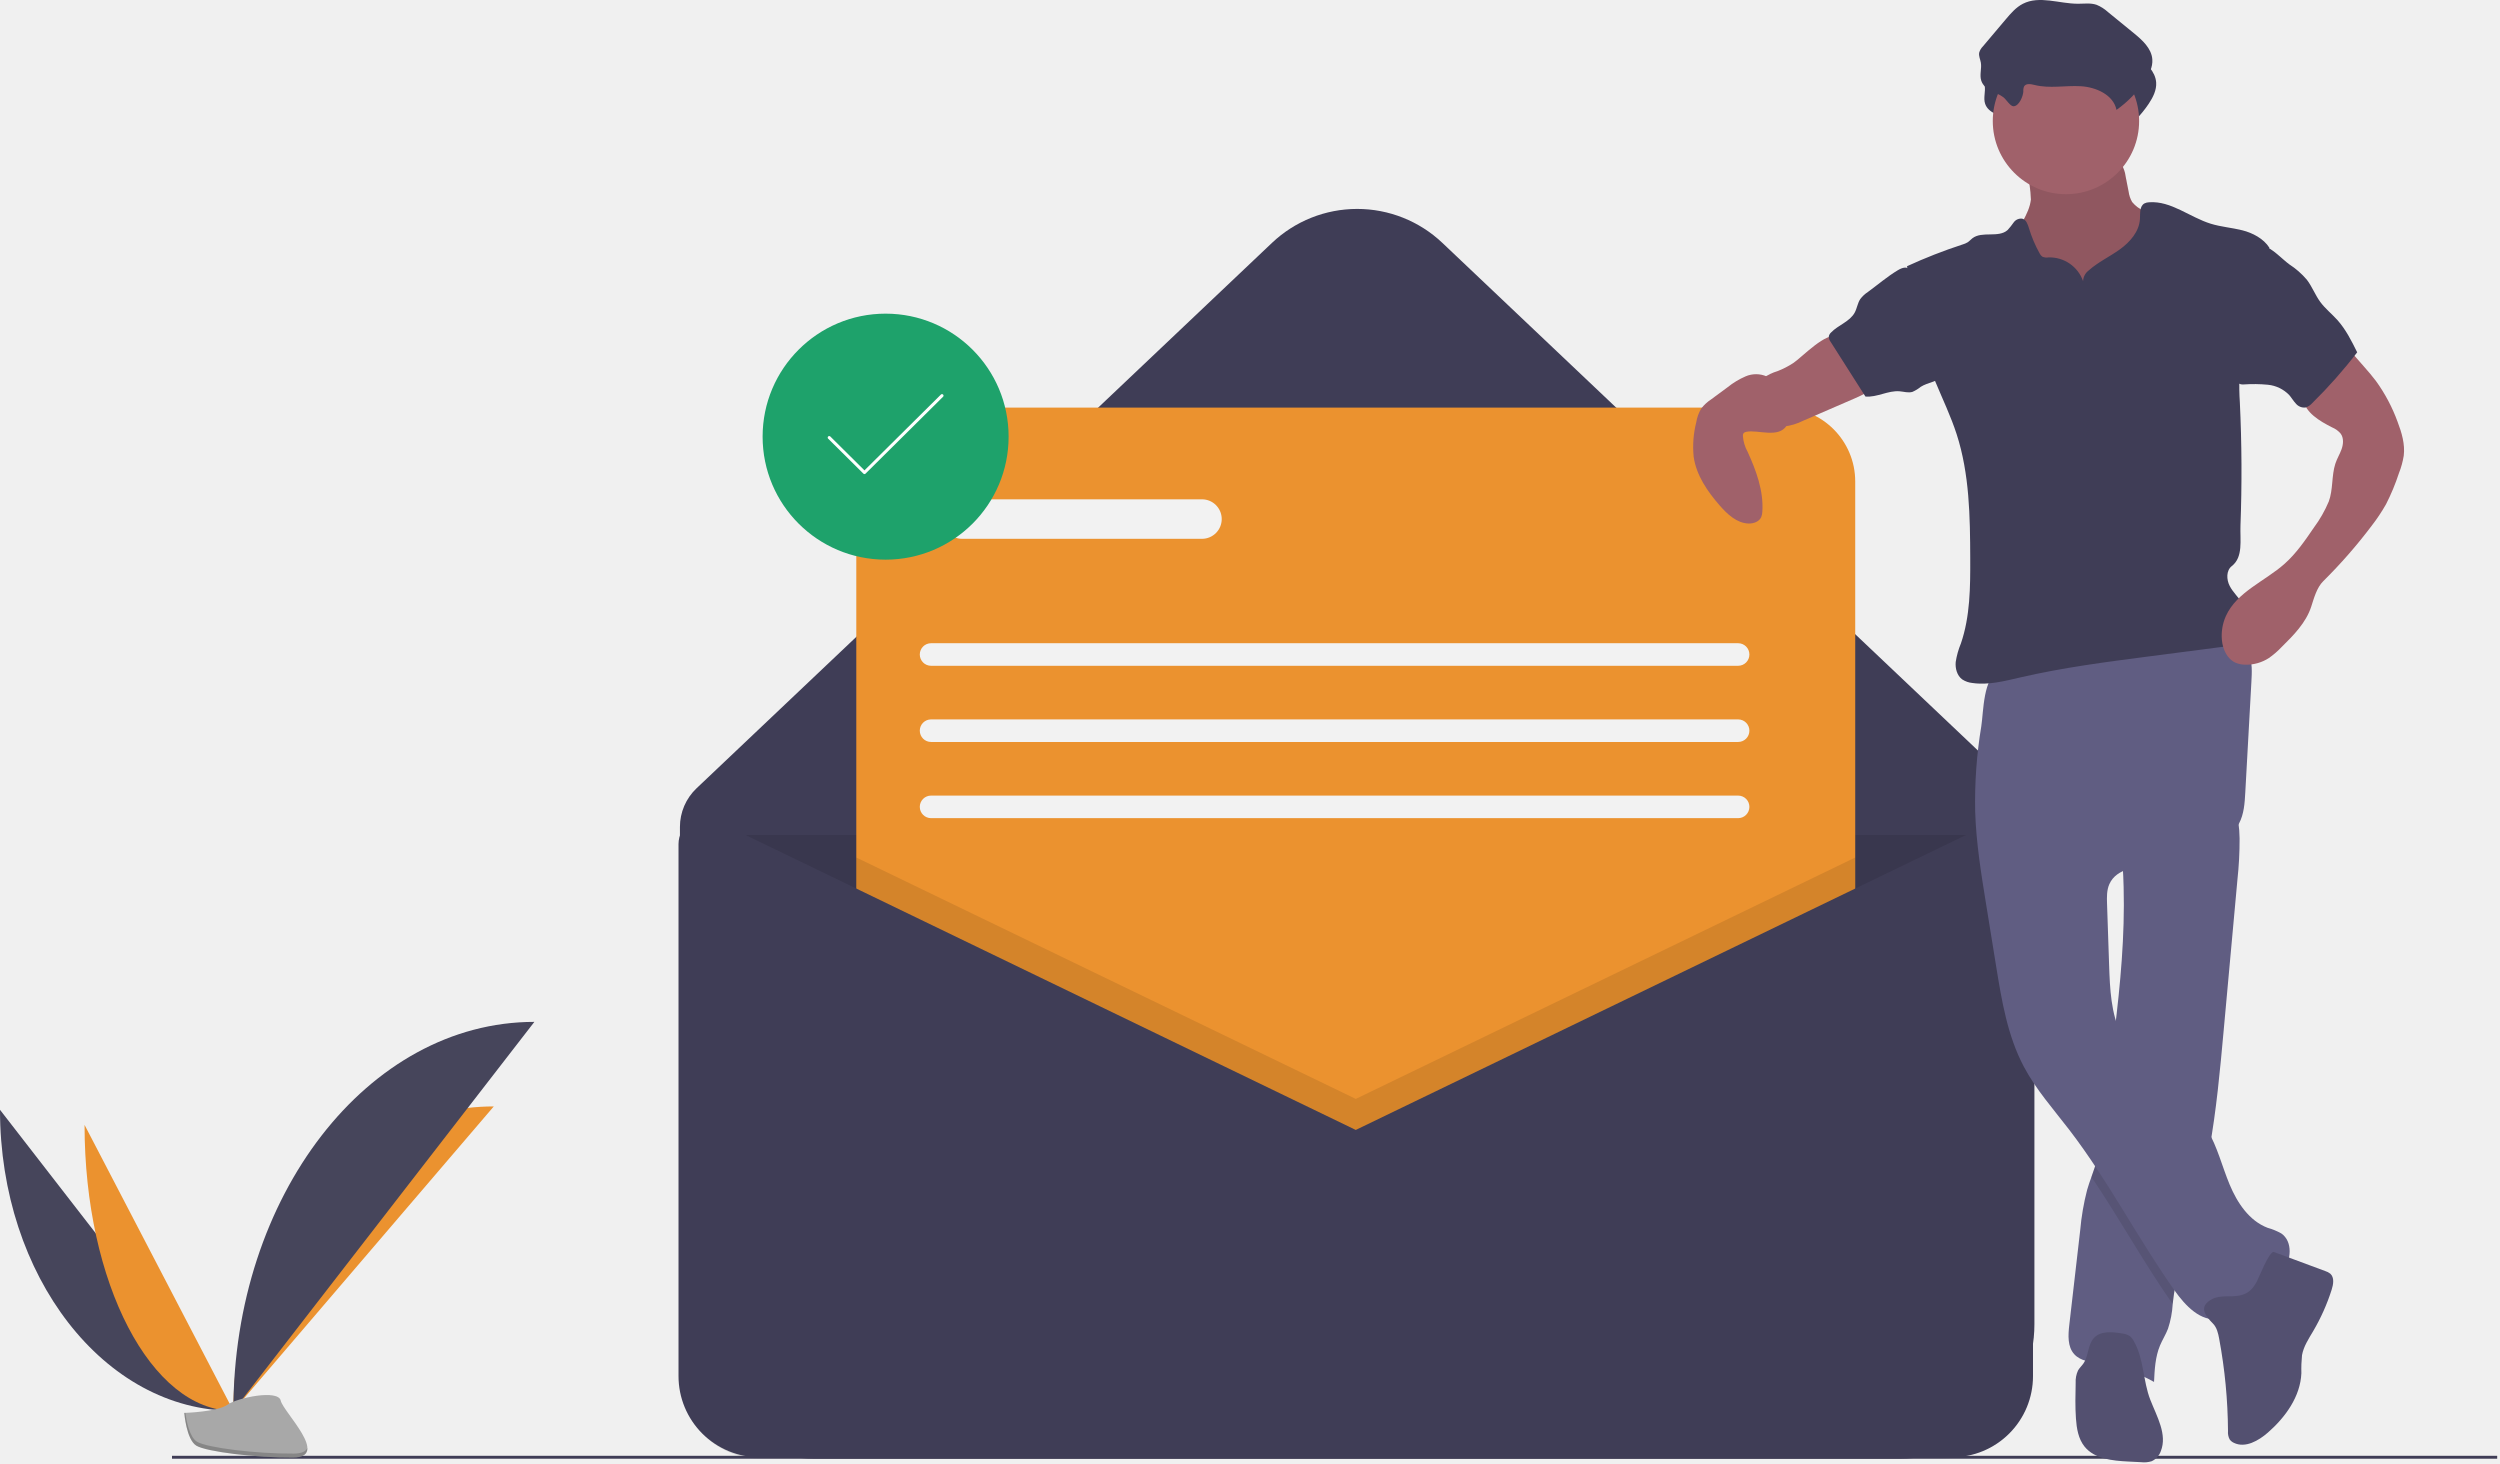
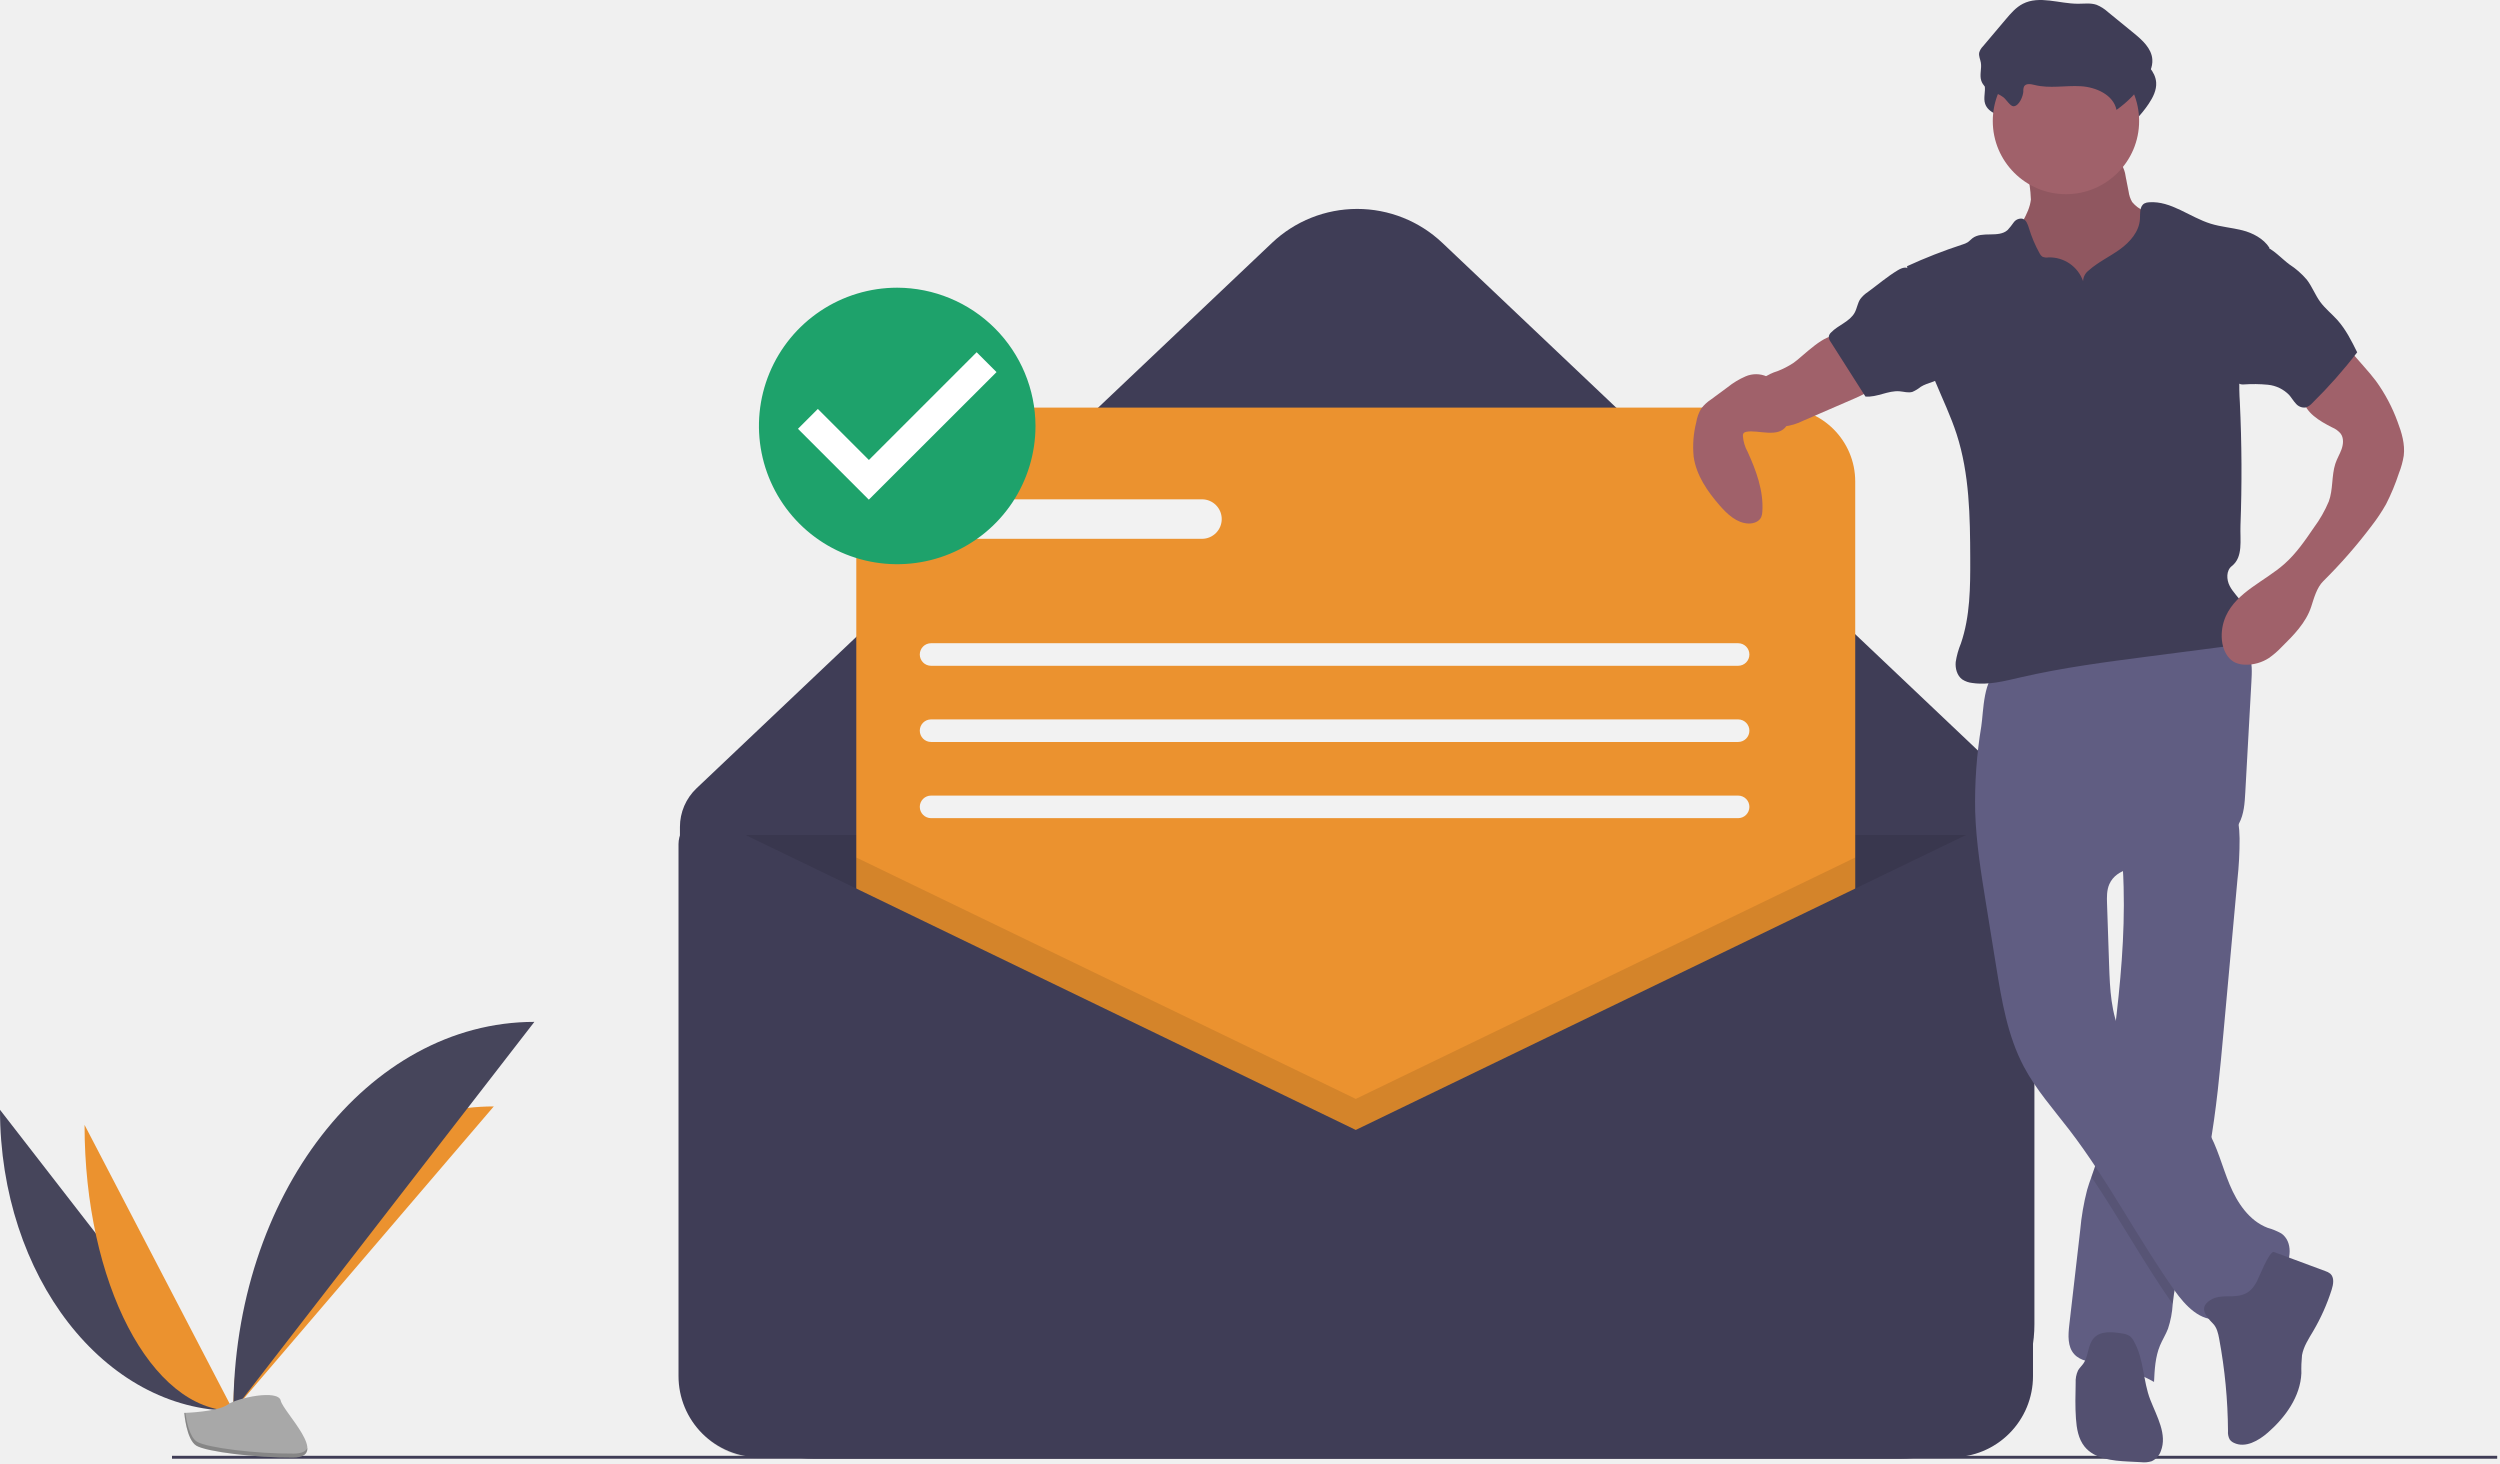
<svg xmlns="http://www.w3.org/2000/svg" width="813" height="476" viewBox="0 0 813 476" fill="none">
-   <path d="M617.925 474.36H264.779C253.198 474.36 242.092 469.76 233.903 461.572C225.714 453.383 221.114 442.278 221.114 430.698V268.914C221.114 266.565 221.592 264.24 222.52 262.081C223.448 259.923 224.806 257.977 226.512 256.36L413.644 78.985C421.126 71.894 431.043 67.941 441.352 67.941C451.661 67.941 461.577 71.894 469.059 78.985L647.48 248.103C651.937 252.328 655.487 257.416 657.913 263.057C660.339 268.699 661.59 274.776 661.59 280.917V430.698C661.59 436.432 660.46 442.109 658.266 447.407C656.072 452.704 652.855 457.517 648.801 461.572C644.746 465.626 639.932 468.842 634.635 471.037C629.337 473.231 623.659 474.36 617.925 474.36Z" fill="#3F3D56" />
-   <path opacity="0.1" d="M221.114 271.57H657.919V447.995C657.919 454.988 655.141 461.693 650.197 466.638C645.252 471.582 638.546 474.36 631.553 474.36H247.48C240.487 474.36 233.781 471.582 228.836 466.638C223.892 461.693 221.114 454.988 221.114 447.995V271.57Z" fill="black" />
-   <path d="M579.293 132.554H302.493C289.224 132.554 278.467 143.31 278.467 156.578V433.361C278.467 446.629 289.224 457.384 302.493 457.384H579.293C592.562 457.384 603.319 446.629 603.319 433.361V156.578C603.319 143.31 592.562 132.554 579.293 132.554Z" fill="#EB922F" />
-   <path opacity="0.1" d="M603.319 278.865V457.385H278.467V278.865L440.893 357.366L603.319 278.865Z" fill="black" />
-   <path d="M440.893 367.46L232.774 266.875C231.486 266.253 230.062 265.968 228.635 266.046C227.207 266.125 225.823 266.565 224.612 267.324C223.4 268.084 222.402 269.139 221.71 270.39C221.018 271.641 220.655 273.047 220.655 274.477V447.536C220.655 450.999 221.337 454.427 222.662 457.626C223.987 460.825 225.929 463.731 228.377 466.179C230.826 468.627 233.732 470.569 236.931 471.894C240.13 473.219 243.559 473.901 247.021 473.901H634.765C638.227 473.901 641.656 473.219 644.855 471.894C648.054 470.569 650.96 468.627 653.409 466.179C655.857 463.731 657.799 460.825 659.124 457.626C660.449 454.427 661.131 450.999 661.131 447.536V277.442C661.131 275.697 660.688 273.981 659.844 272.454C658.999 270.928 657.781 269.641 656.303 268.714C654.825 267.787 653.136 267.25 651.394 267.154C649.652 267.058 647.914 267.406 646.343 268.165L440.893 367.46Z" fill="#3F3D56" />
-   <path d="M390.881 162.376H312.879C309.332 162.376 306.456 165.252 306.456 168.799C306.456 172.346 309.332 175.222 312.879 175.222H390.881C394.429 175.222 397.304 172.346 397.304 168.799C397.304 165.252 394.429 162.376 390.881 162.376Z" fill="#F2F2F2" />
+   <path d="M617.925 474.36H264.779C253.198 474.36 242.092 469.76 233.903 461.572C225.714 453.383 221.114 442.278 221.114 430.698V268.914C221.114 266.564 221.592 264.24 222.52 262.081C223.448 259.923 224.806 257.976 226.512 256.36L413.644 78.985C421.126 71.894 431.043 67.941 441.352 67.941C451.661 67.941 461.577 71.894 469.059 78.985L647.48 248.103C651.937 252.327 655.487 257.416 657.913 263.057C660.339 268.699 661.59 274.776 661.59 280.917V430.698C661.59 436.432 660.46 442.109 658.266 447.407C656.072 452.704 652.855 457.517 648.801 461.572C644.746 465.626 639.932 468.842 634.635 471.036C629.337 473.231 623.659 474.36 617.925 474.36Z" fill="#3F3D56" />
+   <path opacity="0.1" d="M221.114 271.57H657.919V447.995C657.919 454.988 655.141 461.694 650.197 466.638C645.252 471.582 638.546 474.36 631.553 474.36H247.48C240.487 474.36 233.781 471.582 228.836 466.638C223.892 461.694 221.114 454.988 221.114 447.995V271.57Z" fill="black" />
+   <path d="M579.293 132.554H302.493C289.224 132.554 278.467 143.309 278.467 156.577V433.361C278.467 446.629 289.224 457.384 302.493 457.384H579.293C592.562 457.384 603.319 446.629 603.319 433.361V156.577C603.319 143.309 592.562 132.554 579.293 132.554Z" fill="#EB922F" />
+   <path opacity="0.1" d="M603.319 278.866V457.385H278.467V278.866L440.893 357.366L603.319 278.866Z" fill="black" />
+   <path d="M440.893 367.46L232.774 266.875C231.486 266.253 230.062 265.968 228.635 266.046C227.207 266.125 225.823 266.565 224.612 267.324C223.4 268.084 222.402 269.139 221.71 270.39C221.018 271.641 220.655 273.047 220.655 274.477V447.536C220.655 450.999 221.337 454.427 222.662 457.626C223.987 460.825 225.929 463.731 228.377 466.179C230.826 468.627 233.732 470.569 236.931 471.894C240.13 473.219 243.559 473.901 247.021 473.901H634.765C638.227 473.901 641.656 473.219 644.855 471.894C648.054 470.569 650.96 468.627 653.409 466.179C655.857 463.731 657.799 460.825 659.124 457.626C660.449 454.427 661.131 450.999 661.131 447.536V277.442C661.131 275.697 660.688 273.981 659.844 272.454C658.999 270.928 657.781 269.641 656.303 268.714C654.825 267.786 653.136 267.25 651.394 267.154C649.652 267.058 647.914 267.406 646.343 268.165L440.893 367.46Z" fill="#3F3D56" />
+   <path d="M390.881 162.376H312.879C309.332 162.376 306.456 165.251 306.456 168.799C306.456 172.346 309.332 175.222 312.879 175.222H390.881C394.429 175.222 397.304 172.346 397.304 168.799C397.304 165.251 394.429 162.376 390.881 162.376Z" fill="#F2F2F2" />
  <path d="M565.236 209.173H302.785C300.758 209.173 299.115 210.817 299.115 212.844C299.115 214.871 300.758 216.514 302.785 216.514H565.236C567.263 216.514 568.906 214.871 568.906 212.844C568.906 210.817 567.263 209.173 565.236 209.173Z" fill="#F2F2F2" />
-   <path d="M565.236 233.948H302.785C300.758 233.948 299.115 235.592 299.115 237.619C299.115 239.646 300.758 241.289 302.785 241.289H565.236C567.263 241.289 568.906 239.646 568.906 237.619C568.906 235.592 567.263 233.948 565.236 233.948Z" fill="#F2F2F2" />
-   <path d="M565.236 258.724H302.785C300.758 258.724 299.115 260.367 299.115 262.394C299.115 264.421 300.758 266.064 302.785 266.064H565.236C567.263 266.064 568.906 264.421 568.906 262.394C568.906 260.367 567.263 258.724 565.236 258.724Z" fill="#F2F2F2" />
+   <path d="M565.236 233.949H302.785C300.758 233.949 299.115 235.592 299.115 237.619C299.115 239.646 300.758 241.289 302.785 241.289H565.236C567.263 241.289 568.906 239.646 568.906 237.619C568.906 235.592 567.263 233.949 565.236 233.949Z" fill="#F2F2F2" />
+   <path d="M565.236 258.724H302.785C300.758 258.724 299.115 260.367 299.115 262.394C299.115 264.421 300.758 266.065 302.785 266.065H565.236C567.263 266.065 568.906 264.421 568.906 262.394C568.906 260.367 567.263 258.724 565.236 258.724Z" fill="#F2F2F2" />
  <path d="M55.935 473.901H812.086" stroke="#3F3D56" stroke-width="0.95" stroke-miterlimit="10" />
  <path d="M0 360.909C0 415.011 33.943 458.79 75.89 458.79L0 360.909Z" fill="#46455B" />
-   <path d="M75.89 458.79C75.89 404.08 113.768 359.81 160.578 359.81L75.89 458.79Z" fill="#EB922F" />
+   <path d="M75.89 458.79C75.89 404.08 113.768 359.809 160.578 359.809L75.89 458.79Z" fill="#EB922F" />
  <path d="M27.496 365.814C27.496 417.205 49.141 458.79 75.89 458.79L27.496 365.814Z" fill="#EB922F" />
-   <path d="M75.89 458.79C75.89 388.883 119.671 332.315 173.777 332.315L75.89 458.79Z" fill="#46455B" />
-   <path d="M59.925 459.48C59.925 459.48 70.687 459.148 73.93 456.839C77.174 454.529 90.486 451.772 91.29 455.476C92.095 459.18 107.464 473.898 95.314 473.996C83.163 474.094 67.081 472.103 63.843 470.131C60.606 468.159 59.925 459.48 59.925 459.48Z" fill="#A8A8A8" />
-   <path opacity="0.2" d="M95.531 472.706C83.38 472.804 67.298 470.814 64.06 468.842C61.595 467.34 60.613 461.952 60.284 459.466C60.056 459.476 59.925 459.48 59.925 459.48C59.925 459.48 60.606 468.159 63.843 470.131C67.081 472.103 83.163 474.093 95.314 473.995C98.821 473.967 100.033 472.719 99.966 470.871C99.479 471.988 98.141 472.685 95.531 472.706Z" fill="black" />
-   <path d="M660.451 64.907C659.9 69.821 656.152 73.778 654.763 78.524C652.673 85.666 656.287 93.33 661.231 98.892C665.22 103.333 670.051 106.938 675.443 109.499C680.836 112.059 686.683 113.523 692.646 113.808C694.397 113.961 696.162 113.769 697.84 113.241C699.337 112.639 700.686 111.717 701.791 110.541C705.515 106.803 707.513 101.623 708.31 96.408C709.106 91.193 708.797 85.879 708.485 80.613C708.487 79.524 708.289 78.444 707.902 77.427C707.394 76.457 706.696 75.6 705.851 74.906C703.17 72.447 700.218 70.302 697.051 68.513C695.619 67.872 694.356 66.906 693.363 65.692C692.765 64.652 692.377 63.504 692.223 62.314L691.251 57.36C691.078 55.932 690.59 54.561 689.823 53.344C688.106 51.027 684.82 50.712 681.939 50.599L671.381 50.185C668.097 50.056 663.77 49.114 660.564 49.759C657.57 50.362 658.564 53.12 659.108 55.632C659.897 58.665 660.347 61.775 660.451 64.907Z" fill="#A0616A" />
-   <path opacity="0.1" d="M660.451 64.907C659.9 69.821 656.152 73.778 654.763 78.524C652.673 85.666 656.287 93.33 661.231 98.892C665.22 103.333 670.051 106.938 675.443 109.499C680.836 112.059 686.683 113.523 692.646 113.808C694.397 113.961 696.162 113.769 697.84 113.241C699.337 112.639 700.686 111.717 701.791 110.541C705.515 106.803 707.513 101.623 708.31 96.408C709.106 91.193 708.797 85.879 708.485 80.613C708.487 79.524 708.289 78.444 707.902 77.427C707.394 76.457 706.696 75.6 705.851 74.906C703.17 72.447 700.218 70.302 697.051 68.513C695.619 67.872 694.356 66.906 693.363 65.692C692.765 64.652 692.377 63.504 692.223 62.314L691.251 57.36C691.078 55.932 690.59 54.561 689.823 53.344C688.106 51.027 684.82 50.712 681.939 50.599L671.381 50.185C668.097 50.056 663.77 49.114 660.564 49.759C657.57 50.362 658.564 53.12 659.108 55.632C659.897 58.665 660.347 61.775 660.451 64.907Z" fill="black" />
-   <path d="M727.613 286.059C726.117 302.459 724.621 318.856 723.125 335.25C721.954 348.152 720.761 361.107 718.464 373.843C717.671 378.232 716.742 382.598 715.639 386.926C712.572 398.945 708.122 410.691 706.687 423.011C706.642 423.366 706.604 423.729 706.566 424.092C706.405 426.816 705.89 429.508 705.033 432.099C704.315 433.98 703.212 435.694 702.434 437.553C700.885 441.269 700.681 445.379 700.492 449.405C695.045 446.341 689.081 444.303 682.898 443.392C679.914 442.946 676.59 442.629 674.558 440.4C672.307 437.938 672.556 434.169 672.934 430.86C674.12 420.587 675.304 410.318 676.485 400.055C676.87 395.64 677.62 391.263 678.728 386.972C679.136 385.544 679.627 384.139 680.126 382.734C680.813 380.8 681.508 378.866 682.029 376.88C682.781 373.67 683.306 370.411 683.601 367.128C684.817 356.794 686.283 346.483 687.567 336.157L687.635 335.613C689.561 319.961 691.027 304.234 690.604 288.469C690.543 286.135 690.445 283.8 690.294 281.459C690.082 278.067 689.773 276.269 692.583 274.147C695.688 271.805 699.775 270.166 703.325 268.632C705.237 267.801 726.283 260.33 726.774 261.97C727.761 265.466 728.28 269.078 728.315 272.711C728.33 277.17 728.096 281.626 727.613 286.059Z" fill="#605D82" />
-   <path opacity="0.1" d="M718.464 373.843C717.671 378.232 716.742 382.598 715.639 386.926C712.572 398.945 708.123 410.691 706.687 423.011C706.642 423.366 706.604 423.729 706.566 424.092C697.184 410.691 689.282 396.278 680.126 382.734C680.813 380.8 681.508 378.866 682.03 376.88C682.781 373.67 683.306 370.411 683.601 367.127C684.817 356.794 686.283 346.483 687.567 336.156L687.635 335.613C688.172 337.805 688.94 339.934 689.924 341.965C696.073 354.46 710.683 360.775 717.83 372.732C718.049 373.103 718.26 373.473 718.464 373.843Z" fill="black" />
-   <path d="M642.331 263.979C642.641 274 644.245 283.93 645.846 293.828L649.149 314.248C650.957 325.423 652.839 336.827 658.128 346.837C662.084 354.325 667.785 360.715 672.942 367.433C685.62 383.948 695.144 402.656 707.165 419.656C710.659 424.597 715.654 429.94 721.617 428.908C725.531 428.231 728.374 424.973 731.45 422.461C735.077 419.499 739.449 417.332 742.302 413.619C745.156 409.907 745.715 403.736 741.849 401.094C740.45 400.319 738.965 399.711 737.424 399.283C731.43 397.004 727.551 391.151 725.082 385.233C722.614 379.315 721.118 372.952 717.829 367.447C710.683 355.49 696.071 349.175 689.92 336.676C686.475 329.676 686.147 321.607 685.883 313.81L685.212 293.933C685.139 291.759 685.081 289.498 685.965 287.511C688.318 282.22 695.422 281.727 701.173 281.056C707.702 280.291 714.026 278.296 719.811 275.176C723.124 273.388 726.361 271.107 728.133 267.785C729.75 264.755 729.973 261.2 730.163 257.771L732.154 221.748C732.326 218.649 732.482 215.444 731.39 212.539C728.647 205.243 719.434 202.859 711.647 203.208C697.157 203.855 683.781 210.088 670.119 214.297C666.735 215.364 663.299 216.26 659.825 216.982C656.759 217.597 653.048 217.342 650.124 218.327C644.923 220.081 645.055 231.453 644.318 236.171C642.795 245.358 642.13 254.668 642.331 263.979Z" fill="#605D82" />
-   <path d="M719.65 430.419C720.928 431.707 721.345 433.595 721.678 435.379C723.524 445.273 724.484 455.313 724.547 465.377C724.461 466.316 724.649 467.26 725.087 468.095C725.446 468.594 725.934 468.985 726.498 469.23C730.191 470.99 734.477 468.537 737.554 465.841C743.259 460.845 748.086 454.138 748.41 446.562C748.35 444.61 748.419 442.657 748.614 440.715C749.115 437.862 750.781 435.377 752.249 432.881C754.746 428.631 756.761 424.115 758.255 419.418C758.816 417.653 759.189 415.431 757.806 414.199C757.316 413.815 756.758 413.525 756.162 413.344L739.48 407.151C738.035 406.614 734.438 415.854 733.867 416.864C732.47 419.335 731.081 420.737 728.28 421.308C725.42 421.89 722.015 421.054 719.346 422.481C714.832 424.895 717.094 427.841 719.65 430.419Z" fill="#535070" />
-   <path d="M693.91 436.121C693.6 435.504 693.168 434.956 692.64 434.511C691.868 434.021 690.99 433.723 690.079 433.641C686.903 433.102 683.139 432.747 680.947 435.107C678.892 437.32 679.245 440.925 677.527 443.409C676.983 444.195 676.246 444.843 675.775 445.674C675.19 446.946 674.926 448.341 675.006 449.738C674.917 453.588 674.829 457.444 675.095 461.285C675.318 464.504 675.86 467.877 677.873 470.399C681.105 474.447 686.932 475.029 692.105 475.292L696.294 475.504C697.448 475.645 698.618 475.537 699.727 475.19C700.414 474.872 701.03 474.421 701.538 473.861C702.047 473.301 702.438 472.645 702.689 471.932C704.869 466.512 701.416 460.673 699.289 455.232C696.844 448.978 697.283 442.034 693.91 436.121Z" fill="#535070" />
-   <path d="M659.237 37.223C659.186 36.673 659.267 36.119 659.473 35.608C660.087 34.523 661.689 34.818 662.897 35.123C667.758 36.348 672.88 35.239 677.884 35.525C682.889 35.811 688.526 38.313 689.532 43.223C693.165 40.648 696.296 37.431 698.772 33.73C700.161 31.652 701.371 29.271 701.182 26.779C700.909 23.184 697.893 20.495 695.1 18.215L686.774 11.418C685.681 10.414 684.419 9.612 683.046 9.048C681.123 8.391 679.026 8.704 676.994 8.706C670.934 8.71 664.471 5.951 659.081 8.722C656.829 9.88 655.135 11.863 653.501 13.797L646.07 22.593C645.51 23.153 645.102 23.846 644.882 24.607C644.67 25.681 645.222 26.74 645.414 27.818C645.765 29.783 644.919 31.88 645.569 33.767C646.65 36.9 650.454 37.343 652.779 39.139C653.646 39.809 655.005 42.077 656.037 42.049C657.901 41.999 659.189 38.67 659.237 37.223Z" fill="#3F3D56" />
-   <path d="M671.846 63.151C684.988 63.151 695.642 52.497 695.642 39.356C695.642 26.214 684.988 15.561 671.846 15.561C658.704 15.561 648.05 26.214 648.05 39.356C648.05 52.497 658.704 63.151 671.846 63.151Z" fill="#A0616A" />
-   <path d="M677.42 91.431C676.612 89.119 675.089 87.124 673.071 85.735C671.053 84.347 668.646 83.637 666.197 83.709C665.497 83.839 664.773 83.748 664.127 83.447C663.762 83.166 663.47 82.802 663.276 82.383C661.829 79.782 660.666 77.032 659.807 74.181C659.427 72.922 658.908 71.437 657.634 71.11C657.106 71.041 656.57 71.116 656.082 71.329C655.594 71.541 655.173 71.882 654.864 72.315C654.259 73.186 653.598 74.017 652.884 74.803C649.891 77.478 644.586 75.04 641.41 77.495C640.891 77.896 640.462 78.409 639.917 78.774C639.372 79.102 638.784 79.354 638.17 79.523C632.036 81.525 626.023 83.881 620.16 86.576C622.273 99.301 624.438 112.247 629.391 124.156C631.748 129.824 634.419 135.375 636.307 141.216C640.489 154.157 640.674 168.004 640.721 181.604C640.753 190.913 640.707 200.42 637.695 209.227C636.885 211.174 636.314 213.211 635.994 215.295C635.812 217.394 636.423 219.708 638.124 220.952C639.11 221.596 640.238 221.992 641.41 222.106C646.629 222.871 651.89 221.483 657.028 220.293C670.801 217.103 684.847 215.278 698.866 213.458L722.358 210.408C724.042 210.294 725.69 209.868 727.218 209.152C731.517 206.799 731.925 200.333 729.256 196.223C727.976 194.253 726.17 192.636 725.095 190.547C724.02 188.458 723.928 185.537 725.779 184.091C729.545 181.148 728.422 175.687 728.601 170.912C729.103 157.558 729.035 144.2 728.397 130.836C728.209 128.069 728.165 125.295 728.265 122.524C728.682 117.829 729.55 113.184 730.856 108.655L737.994 80.55C736.129 77.604 732.559 75.734 729.176 74.886C725.794 74.037 722.271 73.787 718.94 72.755C712.116 70.641 706.041 65.275 698.915 65.775C698.376 65.785 697.845 65.914 697.363 66.154C695.755 67.064 696.01 69.38 695.907 71.225C695.68 75.305 692.678 78.716 689.364 81.107C686.049 83.498 682.264 85.241 679.22 87.968C678.68 88.374 678.239 88.896 677.927 89.496C677.616 90.095 677.442 90.756 677.42 91.431Z" fill="#3F3D56" />
-   <path d="M583.131 118.089C581.553 119.113 579.876 119.976 578.125 120.664C576.411 121.174 574.792 121.96 573.331 122.991C572.657 123.574 572.093 124.271 571.663 125.051C570.858 126.479 570.45 128.098 570.484 129.737C570.517 131.377 570.99 132.977 571.853 134.372C572.716 135.766 573.938 136.903 575.39 137.664C576.843 138.426 578.473 138.783 580.111 138.699C582.287 138.456 584.403 137.825 586.358 136.837L603.142 129.564C605.982 128.333 609.051 126.891 610.394 124.101C610.55 123.841 610.608 123.534 610.557 123.234C610.422 122.918 610.177 122.661 609.868 122.51C606.082 120.051 602.771 116.929 600.095 113.295C599.406 112.36 598.564 110.152 597.59 109.592C594.038 107.546 585.974 116.244 583.131 118.089Z" fill="#A0616A" />
-   <path d="M762.558 112.121L768.746 119.19C770.075 120.707 771.405 122.226 772.615 123.839C775.589 127.937 777.974 132.43 779.702 137.189C781.048 140.719 782.164 144.478 781.694 148.225C781.382 150.147 780.863 152.028 780.146 153.838C779.012 157.318 777.606 160.704 775.942 163.964C774.541 166.441 772.96 168.811 771.21 171.054C766.419 177.404 761.177 183.4 755.524 188.996C753.408 191.09 752.521 194.476 751.6 197.306C749.902 202.527 745.86 206.593 741.952 210.449C740.696 211.775 739.308 212.97 737.809 214.014C735.563 215.46 732.94 216.207 730.269 216.161C729.1 216.169 727.943 215.93 726.873 215.458C724.199 214.188 722.839 211.096 722.561 208.148C722.312 205.473 722.76 202.78 723.862 200.33C727.413 192.464 736.531 189.056 742.976 183.317C746.756 179.952 749.646 175.725 752.496 171.544C754.432 168.933 756.049 166.1 757.311 163.105C758.75 159.265 758.19 154.718 759.447 150.814C759.979 149.164 760.924 147.674 761.496 146.038C762.067 144.401 762.211 142.458 761.211 141.042C760.457 140.141 759.496 139.438 758.41 138.991C754.292 136.901 749.681 134.212 748.893 129.662C748.579 127.14 749.238 124.592 750.736 122.538C752.229 120.511 753.974 118.683 755.928 117.097C757.729 115.505 760.758 113.714 762.558 112.121Z" fill="#A0616A" />
-   <path d="M579.158 127.955C578.065 125.748 576.699 123.497 574.495 122.399C573.426 121.935 572.274 121.693 571.108 121.689C569.943 121.684 568.789 121.916 567.716 122.371C565.578 123.293 563.577 124.503 561.767 125.968L556.434 129.899C555.224 130.693 554.154 131.68 553.267 132.822C552.426 134.207 551.865 135.745 551.618 137.347C550.688 141 550.404 144.787 550.779 148.538C551.626 154.553 555.252 159.803 559.243 164.381C561.737 167.242 564.817 170.129 568.61 170.251C570.248 170.304 572.069 169.658 572.75 168.168C572.986 167.578 573.111 166.949 573.12 166.313C573.529 159.604 571.129 153.052 568.331 146.941C567.439 145.341 566.911 143.564 566.787 141.736C566.767 141.428 566.847 141.122 567.015 140.864C567.256 140.613 567.579 140.455 567.925 140.42C571.756 139.662 578.353 142.637 581.04 138.384C582.782 135.627 580.396 130.456 579.158 127.955Z" fill="#A0616A" />
-   <path d="M657.989 29.735C657.938 29.186 658.019 28.632 658.225 28.12C658.839 27.035 660.441 27.331 661.649 27.635C666.51 28.861 671.632 27.751 676.636 28.038C681.641 28.324 687.278 30.826 688.284 35.736C691.917 33.161 695.048 29.944 697.524 26.243C698.913 24.165 700.123 21.784 699.934 19.292C699.661 15.697 696.645 13.008 693.852 10.728L685.526 3.931C684.433 2.927 683.171 2.124 681.798 1.561C679.875 0.904 677.778 1.217 675.746 1.218C669.686 1.222 663.223 -1.536 657.833 1.235C655.581 2.392 653.887 4.376 652.253 6.309L644.822 15.105C644.262 15.666 643.854 16.359 643.634 17.12C643.422 18.193 643.974 19.253 644.166 20.33C644.517 22.295 643.671 24.392 644.321 26.28C645.402 29.412 649.206 29.856 651.531 31.652C652.398 32.321 653.757 34.59 654.789 34.562C656.653 34.512 657.941 31.183 657.989 29.735Z" fill="#3F3D56" />
-   <path d="M607.448 94.944C606.487 95.564 605.644 96.349 604.957 97.263C604.085 98.582 603.907 100.247 603.158 101.639C601.554 104.619 597.803 105.68 595.463 108.124C595.091 108.46 594.833 108.904 594.724 109.393C594.712 110.056 594.935 110.703 595.352 111.218L606.636 128.957C610.393 129.288 613.998 126.934 617.756 127.247C619.16 127.363 620.596 127.848 621.942 127.433C622.905 127.006 623.808 126.454 624.628 125.791C626.87 124.373 629.857 124.208 631.738 122.337C633.543 120.542 633.774 117.733 633.752 115.188C633.782 112.977 633.557 110.77 633.082 108.61C631.42 101.802 626.212 96.576 622.948 90.545C621.358 87.609 620.493 85.89 617.129 87.906C613.748 89.933 610.63 92.617 607.448 94.944Z" fill="#3F3D56" />
-   <path d="M744.492 85.974C746.613 87.351 748.525 89.025 750.169 90.946C751.888 93.162 752.862 95.875 754.513 98.142C756.113 100.34 758.292 102.042 760.108 104.066C762.861 107.135 764.726 110.879 766.558 114.573C762.084 120.407 757.207 125.919 751.961 131.069C751.377 131.757 750.608 132.263 749.745 132.526C749.158 132.588 748.564 132.504 748.018 132.281C747.471 132.058 746.988 131.704 746.612 131.249C745.799 130.396 745.223 129.345 744.446 128.46C742.612 126.568 740.168 125.386 737.547 125.123C734.949 124.872 732.335 124.836 729.731 125.016C729.159 125.079 728.581 124.982 728.061 124.735C727.675 124.469 727.362 124.109 727.15 123.69C724.095 118.492 725.078 111.965 726.156 106.033L728.629 92.42C728.988 89.82 729.679 87.277 730.688 84.854C731.624 82.852 733.719 79.457 736.295 80.056C738.892 80.661 742.308 84.403 744.492 85.974Z" fill="#3F3D56" />
-   <circle cx="288" cy="142" r="40" fill="#1EA26B" />
-   <path d="M306.333 128.667L281.125 153.667L269.667 142.303" stroke="white" stroke-linecap="round" stroke-linejoin="round" />
+   <path d="M75.89 458.79C75.89 388.883 119.671 332.315 173.776 332.315L75.89 458.79Z" fill="#46455B" />
+   <path d="M59.925 459.48C59.925 459.48 70.687 459.148 73.931 456.839C77.174 454.529 90.486 451.772 91.29 455.476C92.095 459.18 107.464 473.898 95.314 473.996C83.163 474.094 67.081 472.103 63.844 470.131C60.606 468.159 59.925 459.48 59.925 459.48Z" fill="#A8A8A8" />
+   <path opacity="0.2" d="M95.531 472.706C83.38 472.804 67.298 470.814 64.06 468.842C61.595 467.34 60.613 461.952 60.284 459.466C60.056 459.476 59.925 459.48 59.925 459.48C59.925 459.48 60.606 468.159 63.844 470.131C67.081 472.103 83.163 474.094 95.314 473.996C98.821 473.967 100.033 472.72 99.966 470.871C99.479 471.988 98.141 472.685 95.531 472.706Z" fill="black" />
+   <path d="M660.451 64.907C659.9 69.82 656.152 73.778 654.763 78.524C652.673 85.666 656.287 93.33 661.231 98.892C665.22 103.333 670.051 106.938 675.443 109.499C680.836 112.059 686.683 113.523 692.646 113.807C694.397 113.961 696.162 113.769 697.84 113.241C699.337 112.639 700.686 111.717 701.791 110.541C705.515 106.803 707.513 101.623 708.31 96.408C709.106 91.192 708.797 85.879 708.485 80.613C708.487 79.524 708.289 78.444 707.902 77.427C707.394 76.457 706.696 75.6 705.851 74.906C703.17 72.447 700.218 70.302 697.051 68.513C695.619 67.872 694.356 66.906 693.363 65.692C692.765 64.652 692.377 63.504 692.223 62.314L691.251 57.36C691.078 55.932 690.59 54.561 689.823 53.344C688.106 51.027 684.82 50.712 681.939 50.599L671.381 50.185C668.097 50.056 663.77 49.114 660.564 49.759C657.57 50.361 658.564 53.12 659.108 55.632C659.897 58.665 660.347 61.775 660.451 64.907Z" fill="#A0616A" />
+   <path opacity="0.1" d="M660.451 64.907C659.9 69.82 656.152 73.778 654.763 78.524C652.673 85.666 656.287 93.33 661.231 98.892C665.22 103.333 670.051 106.938 675.443 109.499C680.836 112.059 686.683 113.523 692.646 113.807C694.397 113.961 696.162 113.769 697.84 113.241C699.337 112.639 700.686 111.717 701.791 110.541C705.515 106.803 707.513 101.623 708.31 96.408C709.106 91.192 708.797 85.879 708.485 80.613C708.487 79.524 708.289 78.444 707.902 77.427C707.394 76.457 706.696 75.6 705.851 74.906C703.17 72.447 700.218 70.302 697.051 68.513C695.619 67.872 694.356 66.906 693.363 65.692C692.765 64.652 692.377 63.504 692.223 62.314L691.251 57.36C691.078 55.932 690.59 54.561 689.823 53.344C688.106 51.027 684.82 50.712 681.939 50.599L671.381 50.185C668.097 50.056 663.77 49.114 660.564 49.759C657.57 50.361 658.564 53.12 659.108 55.632C659.897 58.665 660.347 61.775 660.451 64.907Z" fill="black" />
+   <path d="M727.613 286.059C726.117 302.459 724.621 318.856 723.125 335.25C721.954 348.152 720.761 361.107 718.464 373.843C717.671 378.232 716.742 382.598 715.639 386.926C712.572 398.945 708.122 410.691 706.687 423.011C706.642 423.366 706.604 423.729 706.566 424.092C706.405 426.816 705.89 429.508 705.033 432.099C704.315 433.98 703.212 435.694 702.434 437.553C700.885 441.269 700.681 445.379 700.492 449.405C695.045 446.341 689.081 444.303 682.898 443.392C679.914 442.946 676.59 442.629 674.558 440.4C672.307 437.938 672.556 434.168 672.934 430.86C674.12 420.587 675.303 410.318 676.484 400.055C676.87 395.639 677.62 391.263 678.728 386.972C679.136 385.544 679.627 384.139 680.126 382.734C680.813 380.8 681.508 378.866 682.029 376.88C682.781 373.67 683.306 370.411 683.601 367.128C684.817 356.794 686.282 346.483 687.567 336.157L687.635 335.613C689.561 319.961 691.027 304.234 690.604 288.469C690.543 286.135 690.445 283.8 690.294 281.459C690.082 278.067 689.773 276.269 692.583 274.146C695.688 271.805 699.775 270.166 703.325 268.632C705.236 267.801 726.283 260.33 726.774 261.97C727.761 265.466 728.28 269.078 728.315 272.711C728.33 277.17 728.096 281.626 727.613 286.059Z" fill="#605D82" />
+   <path opacity="0.1" d="M718.464 373.843C717.671 378.232 716.742 382.598 715.639 386.926C712.572 398.945 708.122 410.691 706.687 423.011C706.642 423.366 706.604 423.729 706.566 424.092C697.184 410.691 689.282 396.278 680.126 382.734C680.813 380.8 681.508 378.866 682.03 376.88C682.781 373.67 683.306 370.411 683.601 367.127C684.817 356.794 686.283 346.483 687.567 336.156L687.635 335.613C688.172 337.805 688.94 339.934 689.924 341.965C696.073 354.46 710.683 360.775 717.83 372.732C718.049 373.103 718.26 373.473 718.464 373.843Z" fill="black" />
+   <path d="M642.331 263.979C642.641 274 644.245 283.93 645.846 293.828L649.149 314.248C650.957 325.424 652.839 336.827 658.128 346.837C662.084 354.325 667.785 360.715 672.942 367.433C685.62 383.948 695.144 402.657 707.165 419.656C710.659 424.597 715.654 429.94 721.617 428.909C725.531 428.231 728.374 424.973 731.45 422.461C735.077 419.499 739.449 417.332 742.302 413.619C745.156 409.907 745.715 403.736 741.849 401.094C740.45 400.319 738.965 399.711 737.424 399.283C731.43 397.004 727.551 391.151 725.082 385.233C722.614 379.315 721.118 372.952 717.829 367.448C710.683 355.49 696.071 349.175 689.92 336.676C686.475 329.676 686.147 321.608 685.883 313.81L685.212 293.933C685.139 291.759 685.081 289.498 685.965 287.511C688.318 282.22 695.422 281.727 701.173 281.056C707.702 280.291 714.026 278.296 719.811 275.177C723.124 273.388 726.361 271.107 728.133 267.785C729.75 264.755 729.973 261.201 730.163 257.771L732.154 221.748C732.326 218.649 732.482 215.444 731.39 212.539C728.647 205.243 719.434 202.86 711.647 203.208C697.157 203.855 683.781 210.088 670.119 214.297C666.735 215.364 663.299 216.26 659.825 216.982C656.759 217.597 653.048 217.342 650.124 218.328C644.923 220.081 645.055 231.453 644.318 236.171C642.795 245.359 642.13 254.668 642.331 263.979Z" fill="#605D82" />
+   <path d="M719.65 430.419C720.928 431.707 721.345 433.595 721.678 435.379C723.524 445.273 724.484 455.312 724.547 465.377C724.461 466.316 724.649 467.26 725.087 468.095C725.446 468.594 725.934 468.985 726.498 469.23C730.191 470.989 734.477 468.537 737.554 465.841C743.259 460.845 748.086 454.138 748.41 446.562C748.35 444.61 748.419 442.657 748.614 440.714C749.115 437.862 750.781 435.377 752.249 432.881C754.746 428.631 756.761 424.115 758.255 419.418C758.816 417.653 759.189 415.431 757.806 414.199C757.316 413.815 756.758 413.525 756.162 413.344L739.48 407.151C738.035 406.614 734.438 415.854 733.867 416.864C732.47 419.335 731.081 420.737 728.28 421.308C725.42 421.89 722.015 421.054 719.347 422.481C714.832 424.895 717.094 427.841 719.65 430.419Z" fill="#535070" />
+   <path d="M693.91 436.121C693.599 435.504 693.168 434.956 692.64 434.511C691.868 434.021 690.99 433.723 690.079 433.641C686.903 433.102 683.139 432.747 680.947 435.107C678.892 437.32 679.245 440.925 677.527 443.408C676.983 444.195 676.246 444.843 675.775 445.674C675.189 446.946 674.925 448.341 675.006 449.738C674.917 453.588 674.829 457.444 675.095 461.285C675.318 464.504 675.86 467.877 677.873 470.399C681.104 474.447 686.932 475.029 692.105 475.292L696.294 475.504C697.448 475.645 698.618 475.537 699.727 475.19C700.414 474.872 701.03 474.42 701.538 473.861C702.047 473.301 702.438 472.645 702.689 471.932C704.869 466.512 701.416 460.672 699.288 455.232C696.843 448.978 697.282 442.033 693.91 436.121Z" fill="#535070" />
+   <path d="M659.237 37.223C659.186 36.673 659.267 36.12 659.473 35.608C660.087 34.523 661.689 34.818 662.897 35.123C667.758 36.348 672.88 35.239 677.884 35.525C682.889 35.811 688.526 38.313 689.532 43.223C693.165 40.648 696.296 37.431 698.772 33.73C700.161 31.652 701.371 29.272 701.182 26.779C700.909 23.184 697.893 20.495 695.1 18.215L686.774 11.418C685.681 10.414 684.419 9.612 683.046 9.048C681.123 8.391 679.026 8.705 676.994 8.706C670.933 8.71 664.471 5.952 659.081 8.722C656.829 9.88 655.135 11.863 653.501 13.797L646.07 22.593C645.51 23.154 645.102 23.846 644.882 24.607C644.67 25.681 645.222 26.74 645.414 27.818C645.765 29.783 644.919 31.88 645.569 33.767C646.65 36.9 650.454 37.343 652.779 39.139C653.646 39.809 655.005 42.077 656.037 42.05C657.901 41.999 659.189 38.67 659.237 37.223Z" fill="#3F3D56" />
+   <path d="M671.846 63.151C684.989 63.151 695.643 52.497 695.643 39.356C695.643 26.214 684.989 15.561 671.846 15.561C658.704 15.561 648.05 26.214 648.05 39.356C648.05 52.497 658.704 63.151 671.846 63.151Z" fill="#A0616A" />
+   <path d="M677.42 91.431C676.612 89.119 675.089 87.124 673.071 85.735C671.053 84.347 668.646 83.637 666.197 83.709C665.497 83.839 664.773 83.748 664.127 83.447C663.762 83.166 663.47 82.802 663.276 82.383C661.829 79.782 660.666 77.032 659.807 74.181C659.427 72.922 658.908 71.437 657.634 71.11C657.106 71.041 656.57 71.116 656.082 71.329C655.594 71.541 655.173 71.882 654.864 72.315C654.259 73.186 653.598 74.017 652.884 74.803C649.891 77.478 644.586 75.04 641.41 77.495C640.891 77.896 640.463 78.409 639.918 78.774C639.372 79.102 638.784 79.354 638.17 79.523C632.036 81.525 626.023 83.881 620.16 86.576C622.273 99.301 624.438 112.247 629.391 124.156C631.748 129.824 634.419 135.375 636.307 141.216C640.489 154.157 640.674 168.004 640.721 181.604C640.753 190.913 640.707 200.42 637.695 209.227C636.885 211.174 636.314 213.211 635.994 215.295C635.812 217.394 636.423 219.708 638.124 220.952C639.11 221.596 640.238 221.992 641.41 222.106C646.629 222.871 651.89 221.483 657.028 220.293C670.801 217.103 684.847 215.278 698.866 213.458L722.358 210.408C724.042 210.294 725.69 209.868 727.219 209.152C731.517 206.799 731.925 200.333 729.256 196.223C727.976 194.253 726.17 192.636 725.095 190.547C724.02 188.458 723.928 185.537 725.779 184.091C729.545 181.148 728.422 175.687 728.601 170.912C729.103 157.558 729.035 144.2 728.397 130.836C728.209 128.069 728.165 125.295 728.265 122.524C728.682 117.829 729.55 113.184 730.856 108.655L737.994 80.55C736.129 77.604 732.559 75.734 729.176 74.886C725.794 74.037 722.271 73.787 718.94 72.755C712.116 70.641 706.041 65.275 698.915 65.775C698.376 65.785 697.845 65.914 697.363 66.154C695.755 67.064 696.01 69.38 695.907 71.225C695.68 75.305 692.678 78.716 689.364 81.107C686.049 83.498 682.264 85.241 679.22 87.968C678.68 88.374 678.239 88.896 677.927 89.496C677.616 90.095 677.442 90.756 677.42 91.431Z" fill="#3F3D56" />
+   <path d="M583.131 118.089C581.553 119.113 579.876 119.976 578.125 120.664C576.411 121.174 574.792 121.96 573.331 122.991C572.657 123.573 572.093 124.271 571.663 125.051C570.858 126.479 570.45 128.098 570.484 129.737C570.517 131.377 570.99 132.977 571.853 134.372C572.716 135.766 573.938 136.903 575.39 137.664C576.843 138.426 578.473 138.783 580.111 138.699C582.287 138.455 584.403 137.825 586.358 136.837L603.142 129.564C605.982 128.333 609.051 126.891 610.394 124.101C610.55 123.841 610.608 123.533 610.557 123.234C610.422 122.918 610.177 122.66 609.868 122.51C606.082 120.051 602.771 116.929 600.095 113.295C599.406 112.36 598.564 110.152 597.59 109.592C594.038 107.546 585.974 116.244 583.131 118.089Z" fill="#A0616A" />
+   <path d="M762.558 112.121L768.746 119.19C770.075 120.707 771.404 122.226 772.615 123.839C775.589 127.937 777.974 132.43 779.702 137.189C781.047 140.719 782.164 144.478 781.694 148.225C781.382 150.147 780.863 152.028 780.146 153.838C779.012 157.318 777.606 160.704 775.941 163.964C774.541 166.441 772.96 168.811 771.21 171.054C766.419 177.404 761.177 183.4 755.524 188.996C753.408 191.09 752.521 194.476 751.6 197.306C749.902 202.527 745.86 206.593 741.952 210.449C740.696 211.775 739.307 212.97 737.809 214.014C735.563 215.46 732.939 216.207 730.269 216.161C729.1 216.169 727.943 215.93 726.873 215.458C724.198 214.188 722.839 211.096 722.56 208.148C722.311 205.473 722.76 202.78 723.862 200.33C727.412 192.464 736.531 189.056 742.976 183.317C746.755 179.952 749.646 175.725 752.496 171.544C754.432 168.933 756.049 166.1 757.311 163.105C758.75 159.265 758.19 154.718 759.447 150.814C759.979 149.164 760.924 147.674 761.495 146.038C762.067 144.401 762.211 142.458 761.211 141.042C760.457 140.141 759.495 139.438 758.409 138.991C754.292 136.901 749.681 134.212 748.893 129.662C748.579 127.14 749.238 124.592 750.736 122.538C752.229 120.511 753.974 118.683 755.928 117.097C757.729 115.505 760.757 113.714 762.558 112.121Z" fill="#A0616A" />
+   <path d="M579.158 127.955C578.065 125.748 576.699 123.497 574.495 122.399C573.426 121.935 572.274 121.694 571.108 121.689C569.943 121.684 568.789 121.916 567.716 122.371C565.578 123.293 563.577 124.503 561.767 125.968L556.434 129.899C555.224 130.693 554.154 131.68 553.267 132.822C552.426 134.207 551.865 135.745 551.618 137.347C550.688 141 550.404 144.787 550.779 148.538C551.626 154.553 555.252 159.803 559.243 164.381C561.737 167.242 564.817 170.129 568.61 170.251C570.248 170.304 572.069 169.658 572.75 168.168C572.986 167.578 573.111 166.949 573.12 166.313C573.529 159.604 571.129 153.052 568.331 146.941C567.439 145.341 566.911 143.564 566.787 141.736C566.767 141.428 566.847 141.123 567.015 140.864C567.256 140.613 567.579 140.455 567.925 140.42C571.756 139.662 578.353 142.637 581.04 138.384C582.782 135.627 580.396 130.456 579.158 127.955Z" fill="#A0616A" />
+   <path d="M657.989 29.735C657.938 29.186 658.019 28.632 658.225 28.12C658.839 27.035 660.441 27.331 661.649 27.635C666.51 28.861 671.632 27.751 676.636 28.038C681.641 28.324 687.278 30.826 688.284 35.736C691.917 33.161 695.048 29.944 697.524 26.243C698.913 24.165 700.123 21.784 699.934 19.292C699.661 15.697 696.645 13.008 693.852 10.728L685.526 3.931C684.433 2.927 683.171 2.124 681.798 1.561C679.875 0.904 677.778 1.217 675.746 1.218C669.686 1.222 663.224 -1.536 657.833 1.235C655.581 2.392 653.887 4.376 652.253 6.309L644.822 15.105C644.262 15.666 643.854 16.359 643.634 17.12C643.422 18.193 643.974 19.253 644.166 20.33C644.517 22.295 643.671 24.392 644.321 26.28C645.402 29.412 649.206 29.856 651.531 31.652C652.398 32.321 653.757 34.59 654.789 34.562C656.653 34.512 657.941 31.183 657.989 29.735Z" fill="#3F3D56" />
+   <path d="M607.448 94.944C606.487 95.564 605.644 96.349 604.957 97.263C604.084 98.582 603.907 100.247 603.158 101.639C601.554 104.619 597.803 105.68 595.463 108.124C595.091 108.46 594.833 108.904 594.723 109.393C594.712 110.056 594.935 110.703 595.352 111.218L606.636 128.957C610.393 129.288 613.998 126.934 617.756 127.247C619.16 127.363 620.596 127.848 621.942 127.433C622.905 127.006 623.808 126.454 624.627 125.791C626.87 124.373 629.857 124.208 631.738 122.337C633.543 120.542 633.774 117.733 633.752 115.188C633.782 112.977 633.557 110.77 633.081 108.61C631.42 101.802 626.212 96.576 622.948 90.545C621.358 87.609 620.493 85.89 617.129 87.906C613.748 89.933 610.63 92.617 607.448 94.944Z" fill="#3F3D56" />
+   <path d="M744.492 85.974C746.613 87.351 748.525 89.025 750.169 90.946C751.888 93.162 752.862 95.875 754.513 98.142C756.114 100.34 758.292 102.042 760.108 104.066C762.861 107.135 764.726 110.879 766.558 114.573C762.084 120.407 757.207 125.919 751.961 131.069C751.377 131.757 750.608 132.263 749.745 132.526C749.158 132.588 748.564 132.504 748.018 132.281C747.471 132.058 746.988 131.704 746.612 131.249C745.799 130.396 745.223 129.345 744.446 128.46C742.612 126.568 740.169 125.386 737.547 125.123C734.949 124.872 732.335 124.836 729.731 125.016C729.159 125.079 728.581 124.982 728.061 124.735C727.675 124.469 727.362 124.109 727.151 123.69C724.095 118.492 725.078 111.965 726.156 106.033L728.629 92.42C728.988 89.82 729.679 87.277 730.688 84.854C731.624 82.852 733.719 79.457 736.295 80.056C738.892 80.66 742.308 84.403 744.492 85.974Z" fill="#3F3D56" />
+   <path d="M291.773 175.359C312.553 175.359 329.397 158.485 329.397 137.669C329.397 116.853 312.553 99.979 291.773 99.979C270.994 99.979 254.149 116.853 254.149 137.669C254.149 158.485 270.994 175.359 291.773 175.359Z" fill="white" />
+   <path d="M291.773 93.556C282.88 93.556 274.187 96.193 266.792 101.133C259.398 106.074 253.634 113.096 250.231 121.312C246.828 129.528 245.937 138.568 247.672 147.29C249.407 156.012 253.69 164.023 259.978 170.311C266.267 176.599 274.279 180.882 283.001 182.617C291.724 184.351 300.765 183.461 308.981 180.058C317.197 176.655 324.22 170.892 329.161 163.498C334.102 156.104 336.739 147.411 336.739 138.518C336.704 126.604 331.955 115.188 323.53 106.763C315.105 98.339 303.688 93.591 291.773 93.556ZM282.543 162.491L259.498 139.448L265.962 132.984L282.564 149.586L317.607 114.545L324.071 121.009L282.543 162.491L282.543 162.491Z" fill="#1EA26B" />
</svg>
